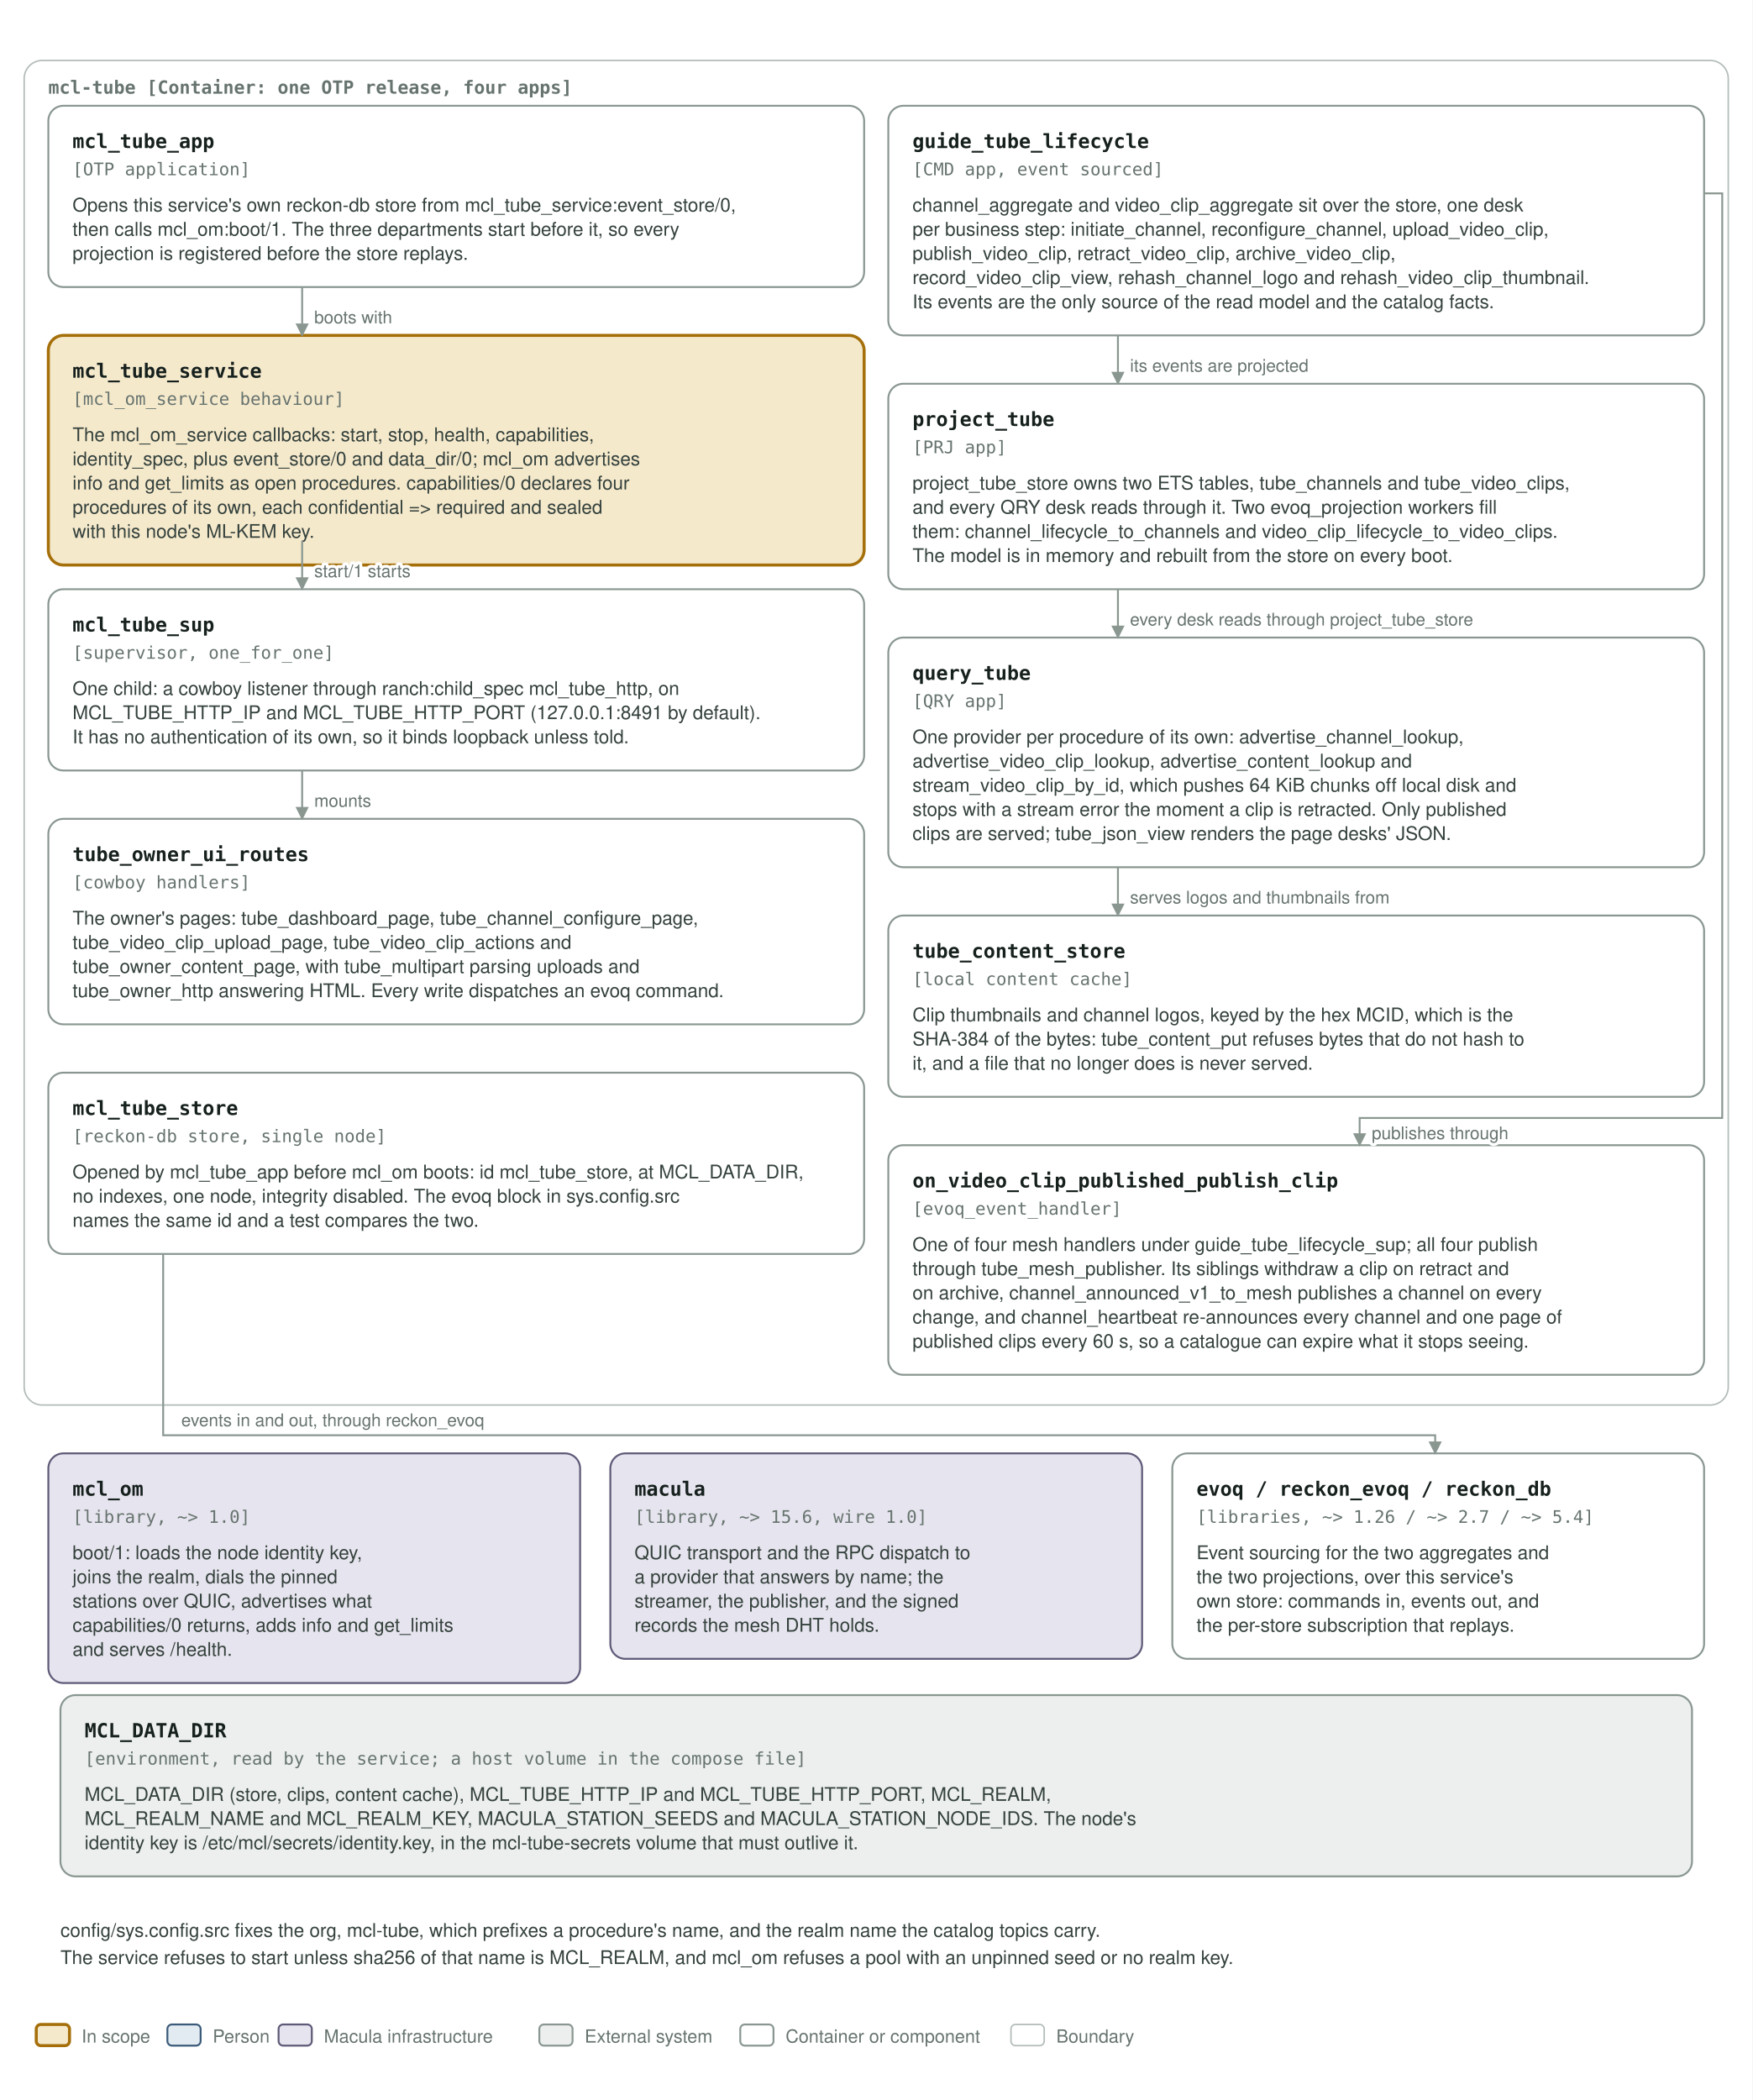
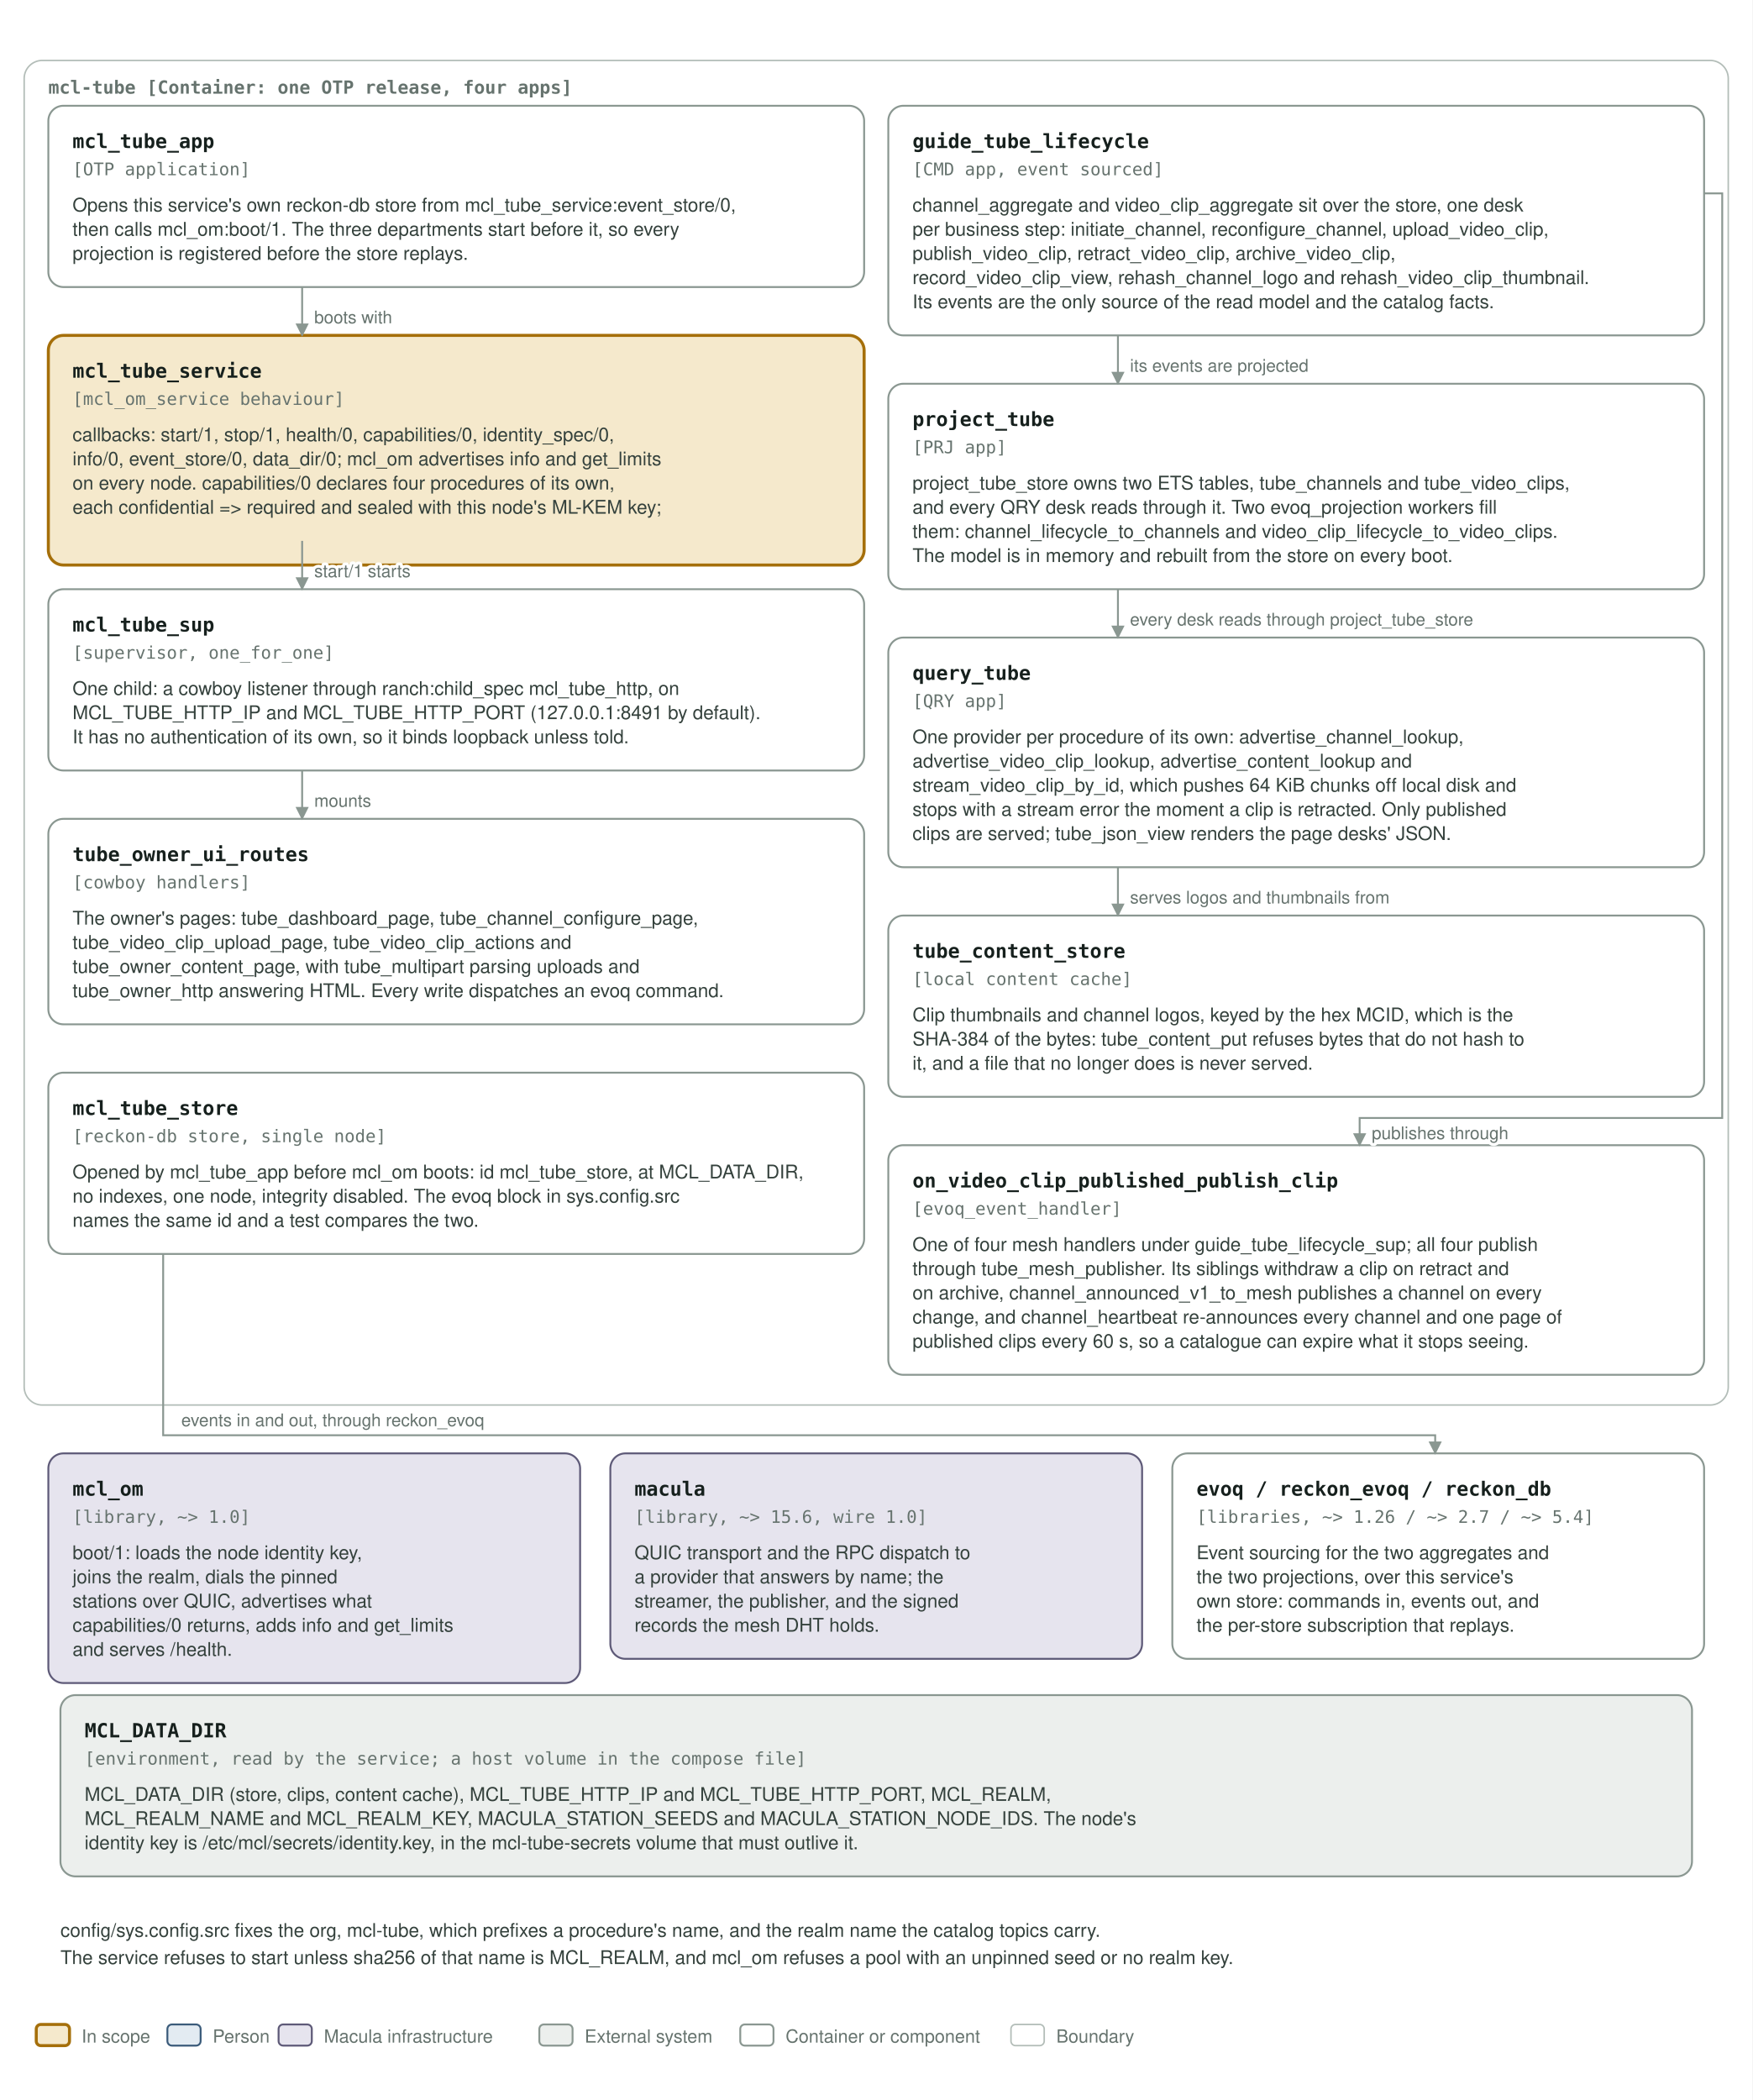
<svg xmlns="http://www.w3.org/2000/svg" viewBox="0 0 1160 1390" role="img" aria-label="mcl-tube components">
  <style>
.t-name { font-family: "Atkinson Hyperlegible", "Segoe UI", system-ui, -apple-system, Helvetica, Arial, sans-serif; font-size: 15px; font-weight: 700; }
.t-desc { font-family: "Atkinson Hyperlegible", "Segoe UI", system-ui, -apple-system, Helvetica, Arial, sans-serif; font-size: 12.5px; }
.t-rel { font-family: "Atkinson Hyperlegible", "Segoe UI", system-ui, -apple-system, Helvetica, Arial, sans-serif; font-size: 11.5px; paint-order: stroke; stroke-width: 4px; stroke-linejoin: round; }
.t-code { font-family: "JetBrains Mono", ui-monospace, Menlo, Consolas, monospace; font-size: 13px; font-weight: 600; }
.t-type { font-family: "JetBrains Mono", ui-monospace, Menlo, Consolas, monospace; font-size: 11.5px; }
.t-bound { font-family: "JetBrains Mono", ui-monospace, Menlo, Consolas, monospace; font-size: 12px; font-weight: 600; }
.t-leg { font-family: "Atkinson Hyperlegible", "Segoe UI", system-ui, -apple-system, Helvetica, Arial, sans-serif; font-size: 12px; }
.edge { fill: none; stroke-width: 1.25; }
.edge-later { fill: none; stroke-width: 1.25; stroke-dasharray: 5 4; }
.bg { fill: #FFFFFF; }
.b-sys { fill: #F5E9CC; stroke: #A56F0A; stroke-width: 2; }
.b-per { fill: #E3EBF2; stroke: #3B5B7A; stroke-width: 1.25; }
.b-mac { fill: #E6E4EE; stroke: #5E5A78; stroke-width: 1.25; }
.b-ext { fill: #ECEFED; stroke: #8A9791; stroke-width: 1.25; }
.b-cmp { fill: #FFFFFF; stroke: #8A9791; stroke-width: 1.25; }
.b-later { fill: none; stroke: #8A9791; stroke-width: 1.25; stroke-dasharray: 5 4; }
.bound { fill: none; stroke: #B3BDB8; stroke-width: 1; }
.head { fill: #3B5B7A; }
.t-name, .t-code { fill: #16201D; }
.t-type, .t-bound, .t-leg { fill: #66736E; }
.t-desc { fill: #34413C; }
.t-rel { fill: #66736E; stroke: #FFFFFF; }
.edge, .edge-later { stroke: #8A9791; }
.arrowhead { fill: #8A9791; }
@media (prefers-color-scheme: dark) {
.bg { fill: #171F1C; }
.b-sys { fill: #3A2E13; stroke: #E3AA3C; }
.b-per { fill: #1D2A36; stroke: #8EB4D8; }
.b-mac { fill: #26243A; stroke: #A9A4C8; }
.b-ext { fill: #1C2421; stroke: #7D8B85; }
.b-cmp { fill: #171F1C; stroke: #7D8B85; }
.b-later { stroke: #7D8B85; }
.bound { stroke: #4A5752; }
.head { fill: #8EB4D8; }
.t-name, .t-code { fill: #E6ECE9; }
.t-type, .t-bound, .t-leg { fill: #93A09A; }
.t-desc { fill: #C3CDC8; }
.t-rel { fill: #93A09A; stroke: #171F1C; }
.edge, .edge-later { stroke: #7D8B85; }
.arrowhead { fill: #7D8B85; }
}
</style>
  <defs>
    <marker id="a" viewBox="0 0 10 10" refX="9" refY="5" markerWidth="7" markerHeight="7" orient="auto-start-reverse">
      <path class="arrowhead" d="M0 0L10 5L0 10z" />
    </marker>
  </defs>
  <rect class="bg" x="0" y="0" width="1160" height="1390" />
  <rect class="bound" x="16" y="40" width="1128" height="890" rx="12" />
  <text class="t-bound" x="32" y="62">mcl-tube [Container: one OTP release, four apps]</text>
  <rect class="b-cmp" x="32" y="70" width="540" height="120" rx="10" />
  <text class="t-code" x="48" y="98">mcl_tube_app</text>
  <text class="t-type" x="48" y="116">[OTP application]</text>
  <text class="t-desc" x="48" y="140">Opens this service's own reckon-db store from mcl_tube_service:event_store/0,</text>
  <text class="t-desc" x="48" y="156">then calls mcl_om:boot/1. The three departments start before it, so every</text>
  <text class="t-desc" x="48" y="172">projection is registered before the store replays.</text>
  <rect class="b-sys" x="32" y="222" width="540" height="152" rx="10" />
  <text class="t-code" x="48" y="250">mcl_tube_service</text>
  <text class="t-type" x="48" y="268">[mcl_om_service behaviour]</text>
-   <text class="t-desc" x="48" y="292">The mcl_om_service callbacks: start, stop, health, capabilities,</text>
-   <text class="t-desc" x="48" y="308">identity_spec, plus event_store/0 and data_dir/0; mcl_om advertises</text>
-   <text class="t-desc" x="48" y="324">info and get_limits as open procedures. capabilities/0 declares four</text>
-   <text class="t-desc" x="48" y="340">procedures of its own, each confidential =&gt; required and sealed</text>
-   <text class="t-desc" x="48" y="356">with this node's ML-KEM key.</text>
+   <text class="t-desc" x="48" y="292">callbacks: start/1, stop/1, health/0, capabilities/0, identity_spec/0,</text>
+   <text class="t-desc" x="48" y="308">info/0, event_store/0, data_dir/0; mcl_om advertises info and get_limits</text>
+   <text class="t-desc" x="48" y="324">on every node. capabilities/0 declares four procedures of its own,</text>
+   <text class="t-desc" x="48" y="340">each confidential =&gt; required and sealed with this node's ML-KEM key;</text>
  <rect class="b-cmp" x="32" y="390" width="540" height="120" rx="10" />
  <text class="t-code" x="48" y="418">mcl_tube_sup</text>
  <text class="t-type" x="48" y="436">[supervisor, one_for_one]</text>
  <text class="t-desc" x="48" y="460">One child: a cowboy listener through ranch:child_spec mcl_tube_http, on</text>
  <text class="t-desc" x="48" y="476">MCL_TUBE_HTTP_IP and MCL_TUBE_HTTP_PORT (127.0.0.1:8491 by default).</text>
  <text class="t-desc" x="48" y="492">It has no authentication of its own, so it binds loopback unless told.</text>
  <rect class="b-cmp" x="32" y="542" width="540" height="136" rx="10" />
  <text class="t-code" x="48" y="570">tube_owner_ui_routes</text>
  <text class="t-type" x="48" y="588">[cowboy handlers]</text>
  <text class="t-desc" x="48" y="612">The owner's pages: tube_dashboard_page, tube_channel_configure_page,</text>
  <text class="t-desc" x="48" y="628">tube_video_clip_upload_page, tube_video_clip_actions and</text>
  <text class="t-desc" x="48" y="644">tube_owner_content_page, with tube_multipart parsing uploads and</text>
  <text class="t-desc" x="48" y="660">tube_owner_http answering HTML. Every write dispatches an evoq command.</text>
  <rect class="b-cmp" x="32" y="710" width="540" height="120" rx="10" />
  <text class="t-code" x="48" y="738">mcl_tube_store</text>
  <text class="t-type" x="48" y="756">[reckon-db store, single node]</text>
  <text class="t-desc" x="48" y="780">Opened by mcl_tube_app before mcl_om boots: id mcl_tube_store, at MCL_DATA_DIR,</text>
  <text class="t-desc" x="48" y="796">no indexes, one node, integrity disabled. The evoq block in sys.config.src</text>
  <text class="t-desc" x="48" y="812">names the same id and a test compares the two.</text>
  <rect class="b-cmp" x="588" y="70" width="540" height="152" rx="10" />
  <text class="t-code" x="604" y="98">guide_tube_lifecycle</text>
  <text class="t-type" x="604" y="116">[CMD app, event sourced]</text>
  <text class="t-desc" x="604" y="140">channel_aggregate and video_clip_aggregate sit over the store, one desk</text>
  <text class="t-desc" x="604" y="156">per business step: initiate_channel, reconfigure_channel, upload_video_clip,</text>
  <text class="t-desc" x="604" y="172">publish_video_clip, retract_video_clip, archive_video_clip,</text>
  <text class="t-desc" x="604" y="188">record_video_clip_view, rehash_channel_logo and rehash_video_clip_thumbnail.</text>
  <text class="t-desc" x="604" y="204">Its events are the only source of the read model and the catalog facts.</text>
  <rect class="b-cmp" x="588" y="254" width="540" height="136" rx="10" />
  <text class="t-code" x="604" y="282">project_tube</text>
  <text class="t-type" x="604" y="300">[PRJ app]</text>
  <text class="t-desc" x="604" y="324">project_tube_store owns two ETS tables, tube_channels and tube_video_clips,</text>
  <text class="t-desc" x="604" y="340">and every QRY desk reads through it. Two evoq_projection workers fill</text>
  <text class="t-desc" x="604" y="356">them: channel_lifecycle_to_channels and video_clip_lifecycle_to_video_clips.</text>
  <text class="t-desc" x="604" y="372">The model is in memory and rebuilt from the store on every boot.</text>
  <rect class="b-cmp" x="588" y="422" width="540" height="152" rx="10" />
  <text class="t-code" x="604" y="450">query_tube</text>
  <text class="t-type" x="604" y="468">[QRY app]</text>
  <text class="t-desc" x="604" y="492">One provider per procedure of its own: advertise_channel_lookup,</text>
  <text class="t-desc" x="604" y="508">advertise_video_clip_lookup, advertise_content_lookup and</text>
  <text class="t-desc" x="604" y="524">stream_video_clip_by_id, which pushes 64 KiB chunks off local disk and</text>
  <text class="t-desc" x="604" y="540">stops with a stream error the moment a clip is retracted. Only published</text>
  <text class="t-desc" x="604" y="556">clips are served; tube_json_view renders the page desks' JSON.</text>
  <rect class="b-cmp" x="588" y="606" width="540" height="120" rx="10" />
  <text class="t-code" x="604" y="634">tube_content_store</text>
  <text class="t-type" x="604" y="652">[local content cache]</text>
  <text class="t-desc" x="604" y="676">Clip thumbnails and channel logos, keyed by the hex MCID, which is the</text>
  <text class="t-desc" x="604" y="692">SHA-384 of the bytes: tube_content_put refuses bytes that do not hash to</text>
  <text class="t-desc" x="604" y="708">it, and a file that no longer does is never served.</text>
  <rect class="b-cmp" x="588" y="758" width="540" height="152" rx="10" />
  <text class="t-code" x="604" y="786">on_video_clip_published_publish_clip</text>
  <text class="t-type" x="604" y="804">[evoq_event_handler]</text>
  <text class="t-desc" x="604" y="828">One of four mesh handlers under guide_tube_lifecycle_sup; all four publish</text>
  <text class="t-desc" x="604" y="844">through tube_mesh_publisher. Its siblings withdraw a clip on retract and</text>
  <text class="t-desc" x="604" y="860">on archive, channel_announced_v1_to_mesh publishes a channel on every</text>
  <text class="t-desc" x="604" y="876">change, and channel_heartbeat re-announces every channel and one page of</text>
  <text class="t-desc" x="604" y="892">published clips every 60 s, so a catalogue can expire what it stops seeing.</text>
  <path class="edge" d="M200 190V222" marker-end="url(#a)" />
  <text class="t-rel" x="208" y="214">boots with</text>
  <path class="edge" d="M200 358V390" marker-end="url(#a)" />
  <text class="t-rel" x="208" y="382">start/1 starts</text>
  <path class="edge" d="M200 510V542" marker-end="url(#a)" />
  <text class="t-rel" x="208" y="534">mounts</text>
  <path class="edge" d="M740 222V254" marker-end="url(#a)" />
  <text class="t-rel" x="748" y="246">its events are projected</text>
  <path class="edge" d="M740 390V422" marker-end="url(#a)" />
  <text class="t-rel" x="748" y="414">every desk reads through project_tube_store</text>
  <path class="edge" d="M740 574V606" marker-end="url(#a)" />
  <text class="t-rel" x="748" y="598">serves logos and thumbnails from</text>
  <path class="edge" d="M1128 128H1140V740H900V758" marker-end="url(#a)" />
  <text class="t-rel" x="908" y="754">publishes through</text>
  <rect class="b-mac" x="32" y="962" width="352" height="152" rx="10" />
  <text class="t-code" x="48" y="990">mcl_om</text>
  <text class="t-type" x="48" y="1008">[library, ~&gt; 1.0]</text>
  <text class="t-desc" x="48" y="1032">boot/1: loads the node identity key,</text>
  <text class="t-desc" x="48" y="1048">joins the realm, dials the pinned</text>
  <text class="t-desc" x="48" y="1064">stations over QUIC, advertises what</text>
  <text class="t-desc" x="48" y="1080">capabilities/0 returns, adds info and get_limits</text>
  <text class="t-desc" x="48" y="1096">and serves /health.</text>
  <rect class="b-mac" x="404" y="962" width="352" height="136" rx="10" />
  <text class="t-code" x="420" y="990">macula</text>
  <text class="t-type" x="420" y="1008">[library, ~&gt; 15.6, wire 1.0]</text>
  <text class="t-desc" x="420" y="1032">QUIC transport and the RPC dispatch to</text>
  <text class="t-desc" x="420" y="1048">a provider that answers by name; the</text>
  <text class="t-desc" x="420" y="1064">streamer, the publisher, and the signed</text>
  <text class="t-desc" x="420" y="1080">records the mesh DHT holds.</text>
  <rect class="b-cmp" x="776" y="962" width="352" height="136" rx="10" />
  <text class="t-code" x="792" y="990">evoq / reckon_evoq / reckon_db</text>
  <text class="t-type" x="792" y="1008">[libraries, ~&gt; 1.26 / ~&gt; 2.7 / ~&gt; 5.4]</text>
  <text class="t-desc" x="792" y="1032">Event sourcing for the two aggregates and</text>
  <text class="t-desc" x="792" y="1048">the two projections, over this service's</text>
  <text class="t-desc" x="792" y="1064">own store: commands in, events out, and</text>
  <text class="t-desc" x="792" y="1080">the per-store subscription that replays.</text>
  <rect class="b-ext" x="40" y="1122" width="1080" height="120" rx="10" />
  <text class="t-code" x="56" y="1150">MCL_DATA_DIR</text>
  <text class="t-type" x="56" y="1168">[environment, read by the service; a host volume in the compose file]</text>
  <text class="t-desc" x="56" y="1192">MCL_DATA_DIR (store, clips, content cache), MCL_TUBE_HTTP_IP and MCL_TUBE_HTTP_PORT, MCL_REALM,</text>
  <text class="t-desc" x="56" y="1208">MCL_REALM_NAME and MCL_REALM_KEY, MACULA_STATION_SEEDS and MACULA_STATION_NODE_IDS. The node's</text>
  <text class="t-desc" x="56" y="1224">identity key is /etc/mcl/secrets/identity.key, in the mcl-tube-secrets volume that must outlive it.</text>
  <path class="edge" d="M108 830V950H950V962" marker-end="url(#a)" />
  <text class="t-rel" x="120" y="944">events in and out, through reckon_evoq</text>
  <text class="t-desc" x="40" y="1282">config/sys.config.src fixes the org, mcl-tube, which prefixes a procedure's name, and the realm name the catalog topics carry.</text>
  <text class="t-desc" x="40" y="1300">The service refuses to start unless sha256 of that name is MCL_REALM, and mcl_om refuses a pool with an unpinned seed or no realm key.</text>
  <rect class="b-sys" x="24" y="1340" width="22" height="14" rx="3" />
  <text class="t-leg" x="54" y="1352">In scope</text>
  <rect class="b-per" x="110.8" y="1340" width="22" height="14" rx="3" />
  <text class="t-leg" x="140.8" y="1352">Person</text>
  <rect class="b-mac" x="184.4" y="1340" width="22" height="14" rx="3" />
  <text class="t-leg" x="214.4" y="1352">Macula infrastructure</text>
  <rect class="b-ext" x="357.0" y="1340" width="22" height="14" rx="3" />
  <text class="t-leg" x="387.0" y="1352">External system</text>
  <rect class="b-cmp" x="490.0" y="1340" width="22" height="14" rx="3" />
  <text class="t-leg" x="520.0" y="1352">Container or component</text>
  <rect class="bound" x="669.2" y="1340" width="22" height="14" rx="3" />
  <text class="t-leg" x="699.2" y="1352">Boundary</text>
</svg>
